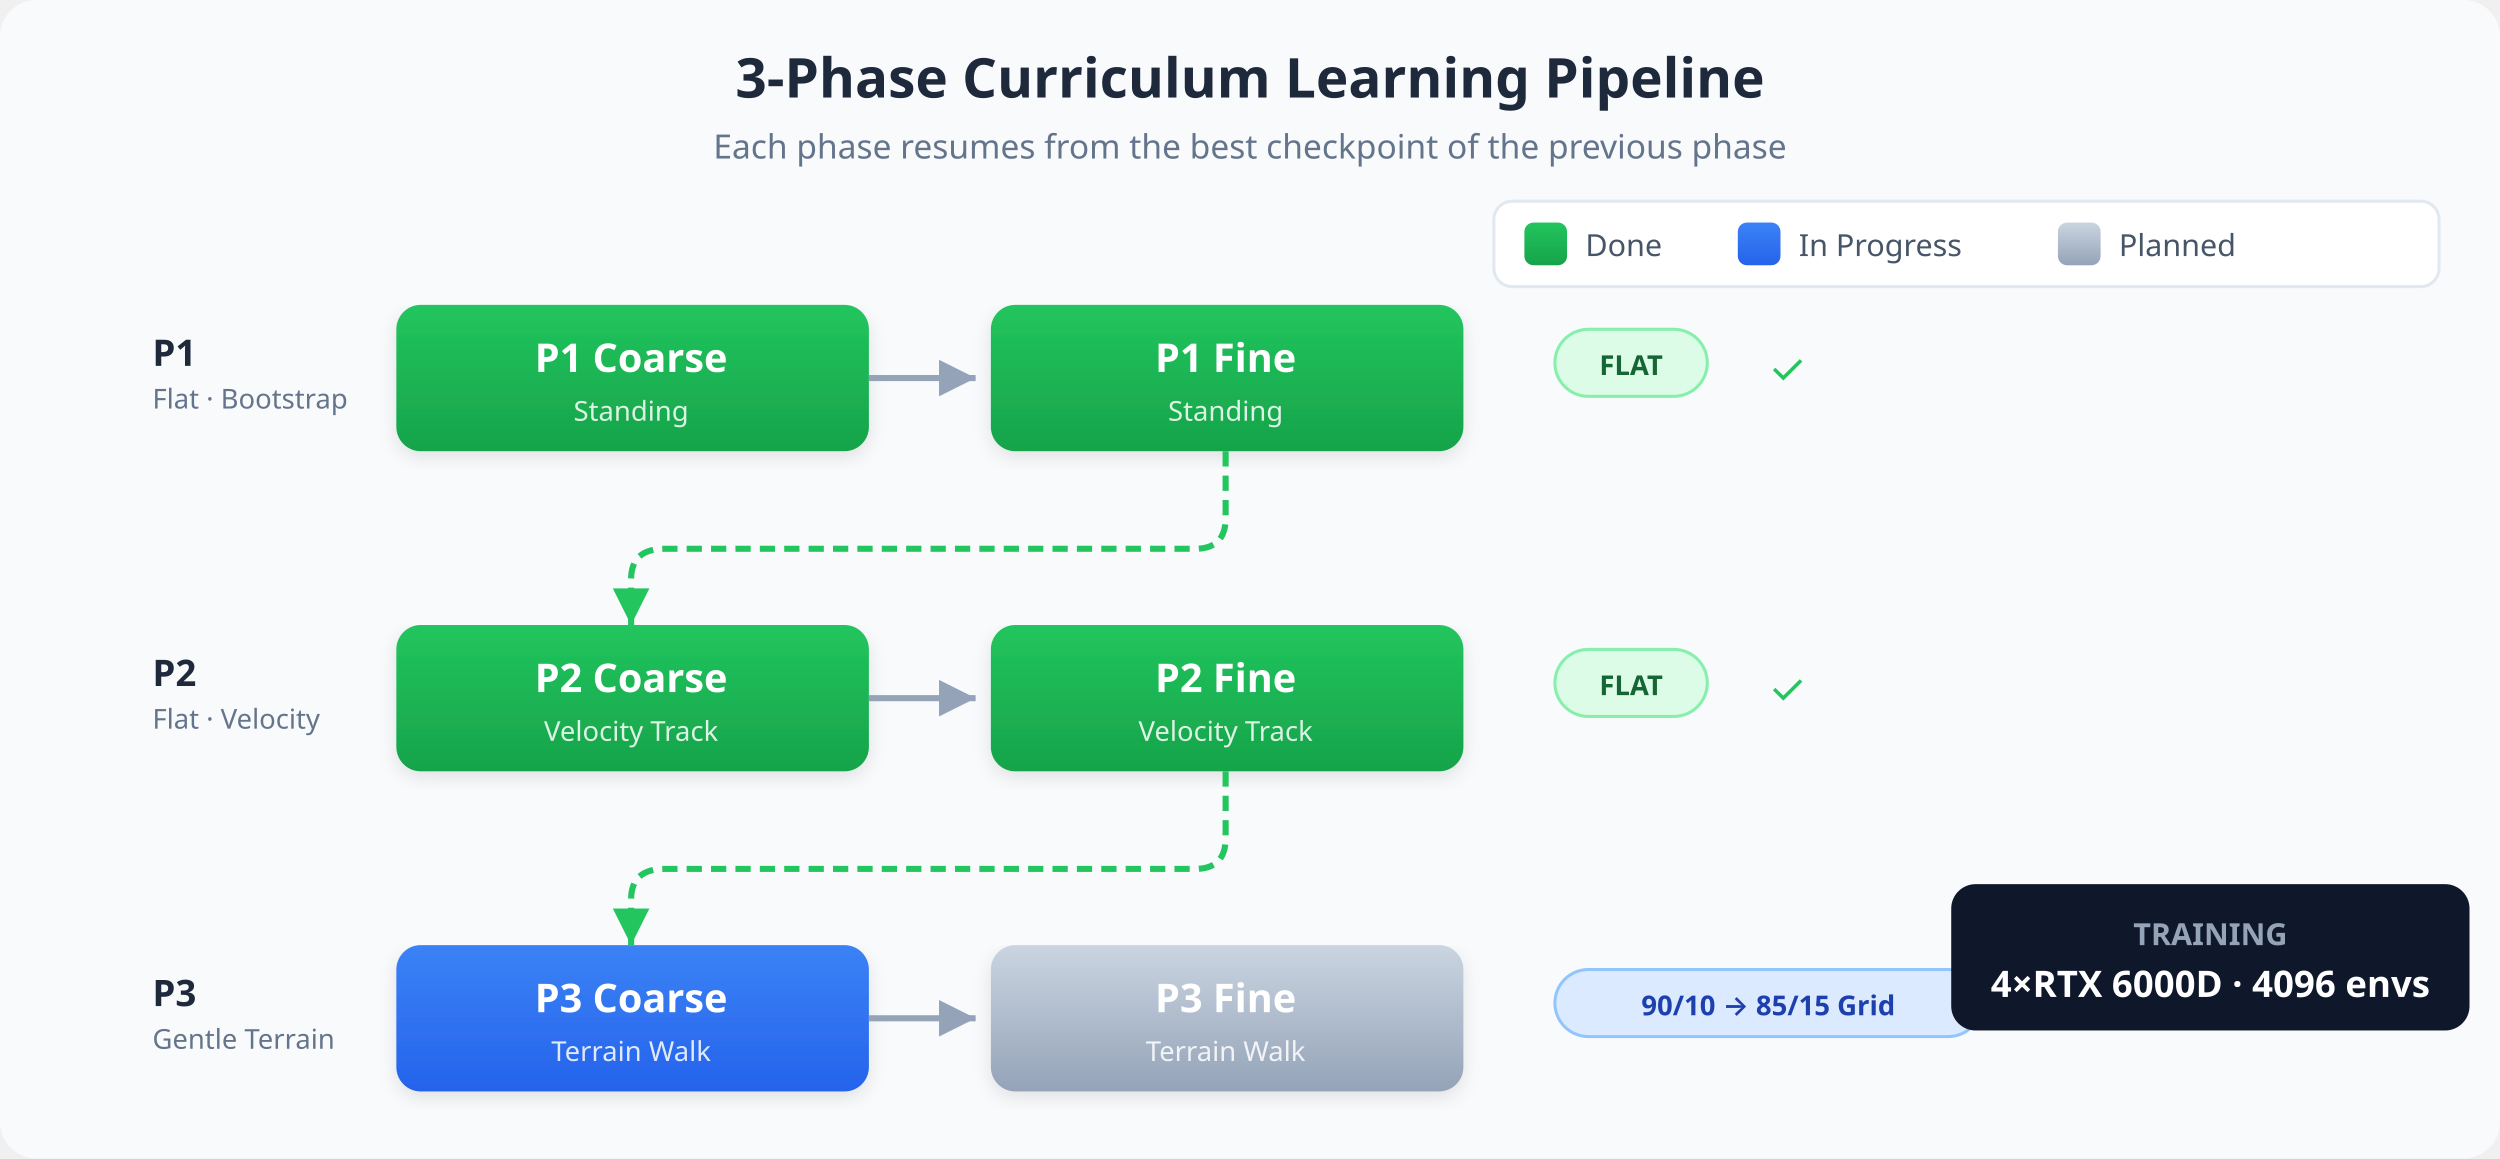
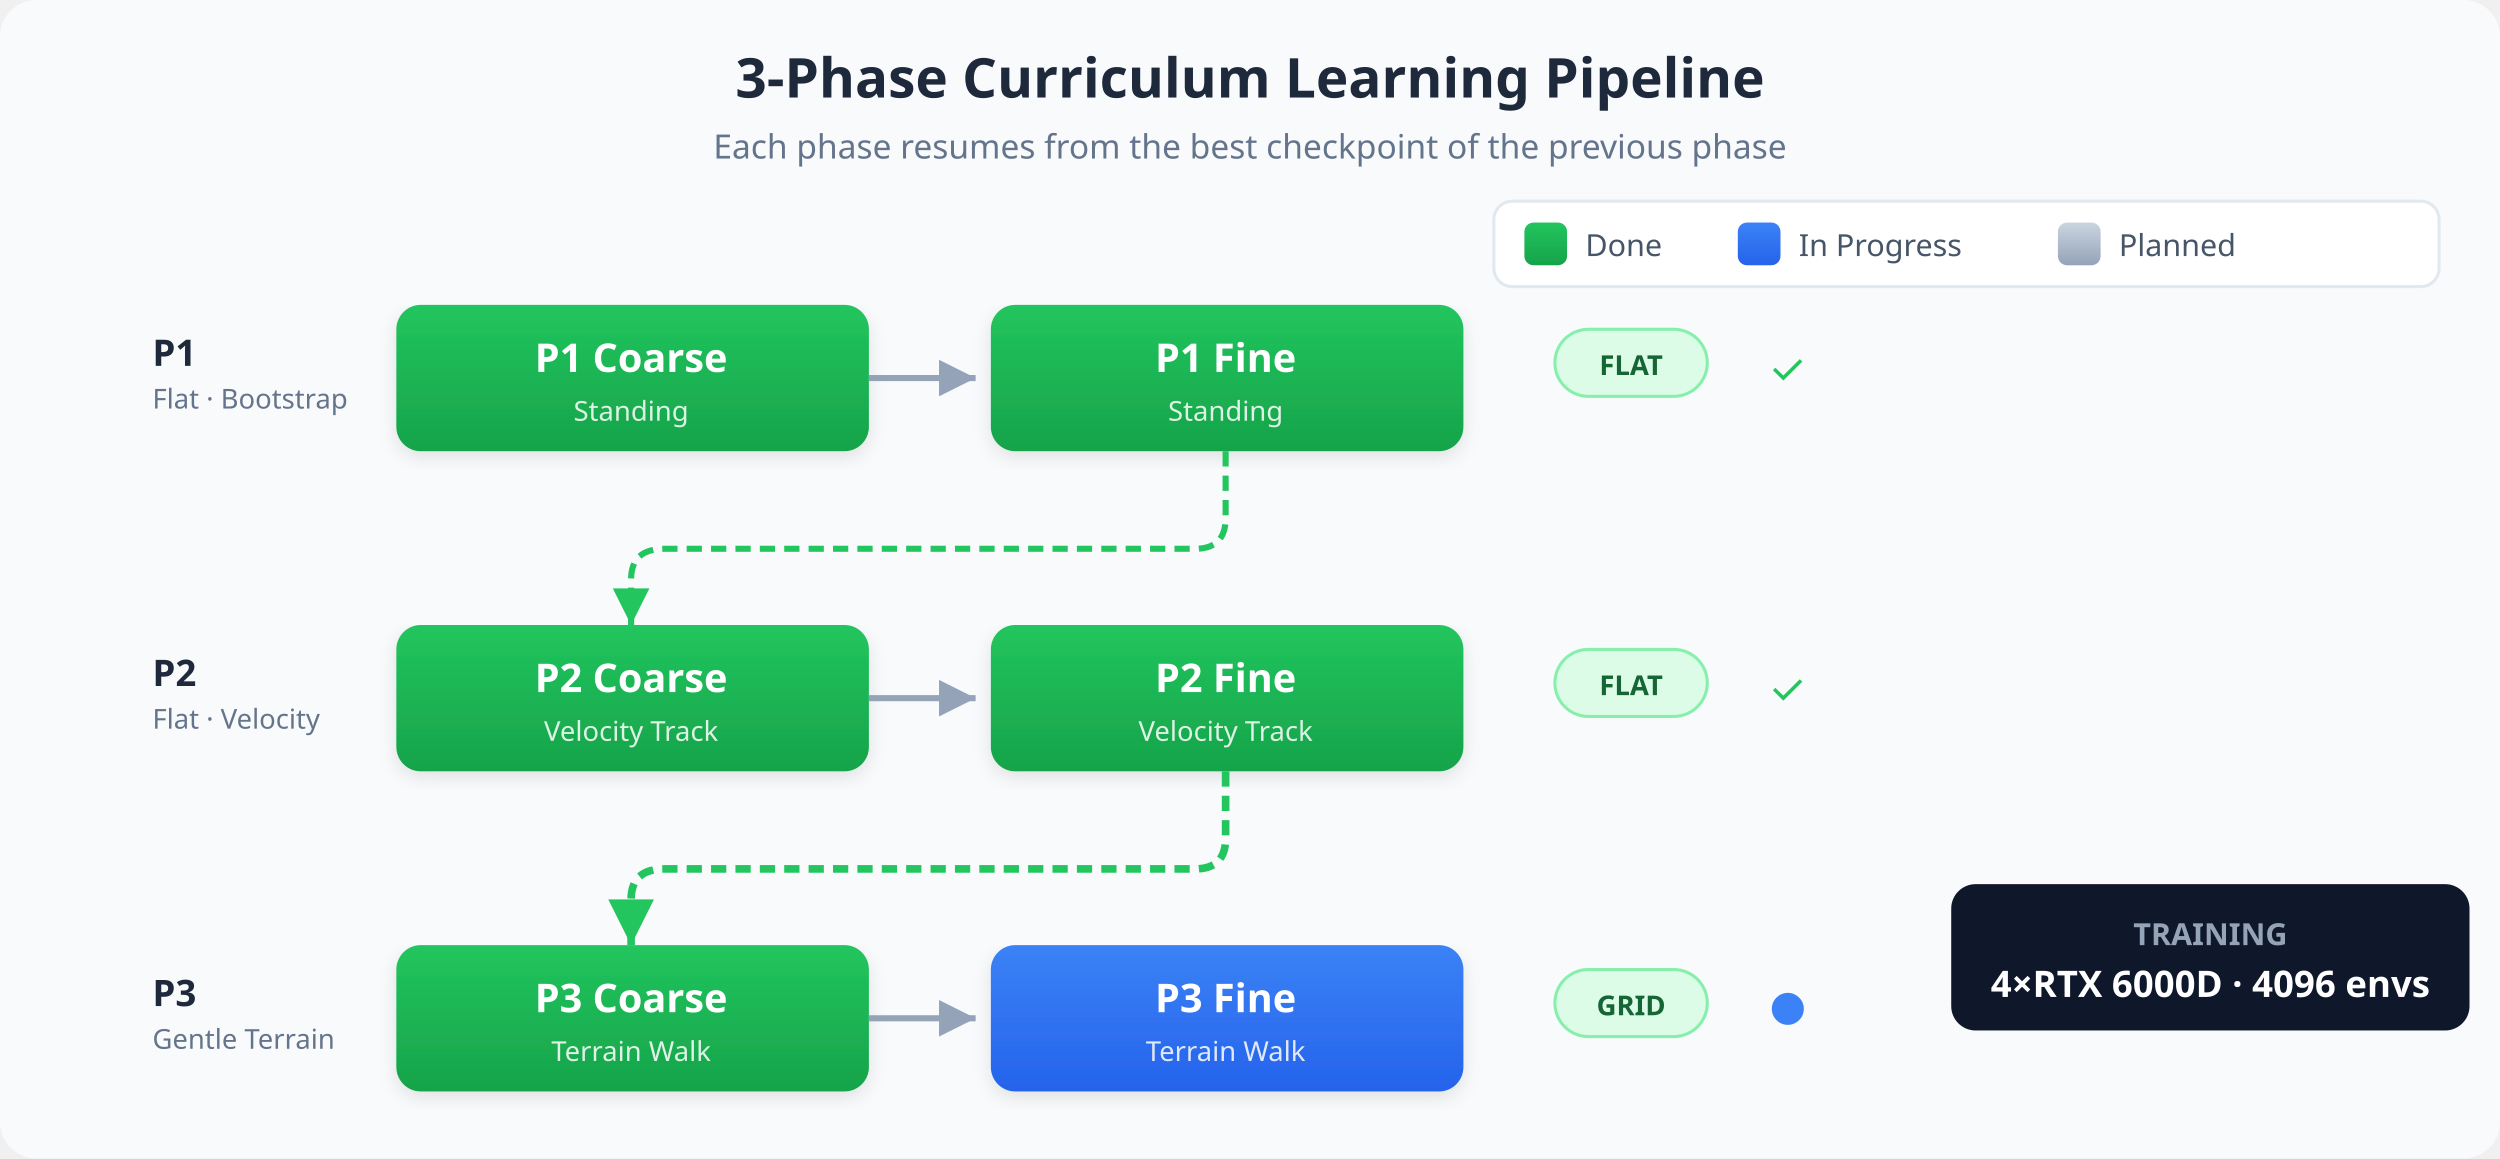
<svg xmlns="http://www.w3.org/2000/svg" viewBox="0 0 820 380" font-family="'Segoe UI', system-ui, -apple-system, sans-serif">
  <defs>
    <marker id="arrow" viewBox="0 0 10 10" refX="10" refY="5" markerWidth="6" markerHeight="6" orient="auto-start-reverse">
      <path d="M 0 0 L 10 5 L 0 10 z" fill="#94a3b8" />
    </marker>
    <marker id="arrowGreen" viewBox="0 0 10 10" refX="10" refY="5" markerWidth="6" markerHeight="6" orient="auto-start-reverse">
      <path d="M 0 0 L 10 5 L 0 10 z" fill="#22c55e" />
    </marker>
    <filter id="shadow" x="-4%" y="-4%" width="108%" height="116%">
      <feDropShadow dx="0" dy="2" stdDeviation="3" flood-opacity="0.1" />
    </filter>
    <linearGradient id="doneGrad" x1="0" y1="0" x2="0" y2="1">
      <stop offset="0%" stop-color="#22c55e" />
      <stop offset="100%" stop-color="#16a34a" />
    </linearGradient>
    <linearGradient id="activeGrad" x1="0" y1="0" x2="0" y2="1">
      <stop offset="0%" stop-color="#3b82f6" />
      <stop offset="100%" stop-color="#2563eb" />
    </linearGradient>
    <linearGradient id="plannedGrad" x1="0" y1="0" x2="0" y2="1">
      <stop offset="0%" stop-color="#cbd5e1" />
      <stop offset="100%" stop-color="#94a3b8" />
    </linearGradient>
  </defs>
  <rect width="820" height="380" rx="12" fill="#f8fafc" />
  <text x="410" y="32" text-anchor="middle" font-size="18" font-weight="700" fill="#1e293b">3-Phase Curriculum Learning Pipeline</text>
  <text x="410" y="52" text-anchor="middle" font-size="11" fill="#64748b">Each phase resumes from the best checkpoint of the previous phase</text>
  <g transform="translate(490, 66)">
    <rect width="310" height="28" rx="6" fill="white" stroke="#e2e8f0" />
    <rect x="10" y="7" width="14" height="14" rx="3" fill="url(#doneGrad)" />
    <text x="30" y="18" font-size="10" fill="#475569">Done</text>
    <rect x="80" y="7" width="14" height="14" rx="3" fill="url(#activeGrad)" />
    <text x="100" y="18" font-size="10" fill="#475569">In Progress</text>
    <rect x="185" y="7" width="14" height="14" rx="3" fill="url(#plannedGrad)" />
    <text x="205" y="18" font-size="10" fill="#475569">Planned</text>
  </g>
  <text x="50" y="120" font-size="12" font-weight="700" fill="#1e293b">P1</text>
  <text x="50" y="134" font-size="9" fill="#64748b">Flat · Bootstrap</text>
  <g filter="url(#shadow)">
    <rect x="130" y="100" width="155" height="48" rx="8" fill="url(#doneGrad)" />
    <text x="207" y="122" text-anchor="middle" font-size="13" font-weight="700" fill="white">P1 Coarse</text>
    <text x="207" y="138" text-anchor="middle" font-size="9" fill="rgba(255,255,255,0.85)">Standing</text>
  </g>
  <line x1="285" y1="124" x2="320" y2="124" stroke="#94a3b8" stroke-width="2" marker-end="url(#arrow)" />
  <g filter="url(#shadow)">
    <rect x="325" y="100" width="155" height="48" rx="8" fill="url(#doneGrad)" />
    <text x="402" y="122" text-anchor="middle" font-size="13" font-weight="700" fill="white">P1 Fine</text>
    <text x="402" y="138" text-anchor="middle" font-size="9" fill="rgba(255,255,255,0.85)">Standing</text>
  </g>
  <rect x="510" y="108" width="50" height="22" rx="11" fill="#dcfce7" stroke="#86efac" />
  <text x="535" y="123" text-anchor="middle" font-size="9" font-weight="600" fill="#166534">FLAT</text>
  <text x="580" y="126" font-size="14" fill="#22c55e">✓</text>
  <path d="M 402 148 L 402 170 Q 402 180 392 180 L 218 180 Q 207 180 207 190 L 207 205" stroke="#22c55e" stroke-width="2" fill="none" stroke-dasharray="5,3" marker-end="url(#arrowGreen)" />
  <text x="50" y="225" font-size="12" font-weight="700" fill="#1e293b">P2</text>
  <text x="50" y="239" font-size="9" fill="#64748b">Flat · Velocity</text>
  <g filter="url(#shadow)">
    <rect x="130" y="205" width="155" height="48" rx="8" fill="url(#doneGrad)" />
    <text x="207" y="227" text-anchor="middle" font-size="13" font-weight="700" fill="white">P2 Coarse</text>
    <text x="207" y="243" text-anchor="middle" font-size="9" fill="rgba(255,255,255,0.85)">Velocity Track</text>
  </g>
  <line x1="285" y1="229" x2="320" y2="229" stroke="#94a3b8" stroke-width="2" marker-end="url(#arrow)" />
  <g filter="url(#shadow)">
    <rect x="325" y="205" width="155" height="48" rx="8" fill="url(#doneGrad)" />
    <text x="402" y="227" text-anchor="middle" font-size="13" font-weight="700" fill="white">P2 Fine</text>
    <text x="402" y="243" text-anchor="middle" font-size="9" fill="rgba(255,255,255,0.85)">Velocity Track</text>
  </g>
  <rect x="510" y="213" width="50" height="22" rx="11" fill="#dcfce7" stroke="#86efac" />
  <text x="535" y="228" text-anchor="middle" font-size="9" font-weight="600" fill="#166534">FLAT</text>
  <text x="580" y="231" font-size="14" fill="#22c55e">✓</text>
-   <path d="M 402 253 L 402 275 Q 402 285 392 285 L 218 285 Q 207 285 207 295 L 207 310" stroke="#22c55e" stroke-width="2" fill="none" stroke-dasharray="5,3" marker-end="url(#arrowGreen)" />
+   <path d="M 402 253 L 402 275 Q 402 285 392 285 L 218 285 Q 207 285 207 295 L 207 310" stroke="#22c55e" stroke-width="2.5" fill="none" stroke-dasharray="5,3" marker-end="url(#arrowGreen)" />
  <text x="50" y="330" font-size="12" font-weight="700" fill="#1e293b">P3</text>
  <text x="50" y="344" font-size="9" fill="#64748b">Gentle Terrain</text>
  <g filter="url(#shadow)">
-     <rect x="130" y="310" width="155" height="48" rx="8" fill="url(#activeGrad)" />
+     <rect x="130" y="310" width="155" height="48" rx="8" fill="url(#doneGrad)" />
    <text x="207" y="332" text-anchor="middle" font-size="13" font-weight="700" fill="white">P3 Coarse</text>
    <text x="207" y="348" text-anchor="middle" font-size="9" fill="rgba(255,255,255,0.85)">Terrain Walk</text>
  </g>
  <line x1="285" y1="334" x2="320" y2="334" stroke="#94a3b8" stroke-width="2" marker-end="url(#arrow)" />
  <g filter="url(#shadow)">
-     <rect x="325" y="310" width="155" height="48" rx="8" fill="url(#plannedGrad)" />
+     <rect x="325" y="310" width="155" height="48" rx="8" fill="url(#activeGrad)" />
    <text x="402" y="332" text-anchor="middle" font-size="13" font-weight="700" fill="white">P3 Fine</text>
    <text x="402" y="348" text-anchor="middle" font-size="9" fill="rgba(255,255,255,0.85)">Terrain Walk</text>
  </g>
-   <rect x="510" y="318" width="140" height="22" rx="11" fill="#dbeafe" stroke="#93c5fd" />
-   <text x="580" y="333" text-anchor="middle" font-size="9" font-weight="600" fill="#1e40af">90/10 → 85/15 Grid</text>
+   <rect x="510" y="318" width="50" height="22" rx="11" fill="#dcfce7" stroke="#86efac" />
+   <text x="535" y="333" text-anchor="middle" font-size="9" font-weight="600" fill="#166534">GRID</text>
+   <text x="580" y="336" font-size="14" fill="#3b82f6">●</text>
  <rect x="640" y="290" width="170" height="48" rx="8" fill="#0f172a" />
  <text x="725" y="310" text-anchor="middle" font-size="10" font-weight="600" fill="#94a3b8">TRAINING</text>
  <text x="725" y="327" text-anchor="middle" font-size="12" font-weight="700" fill="white">4×RTX 6000D · 4096 envs</text>
</svg>
